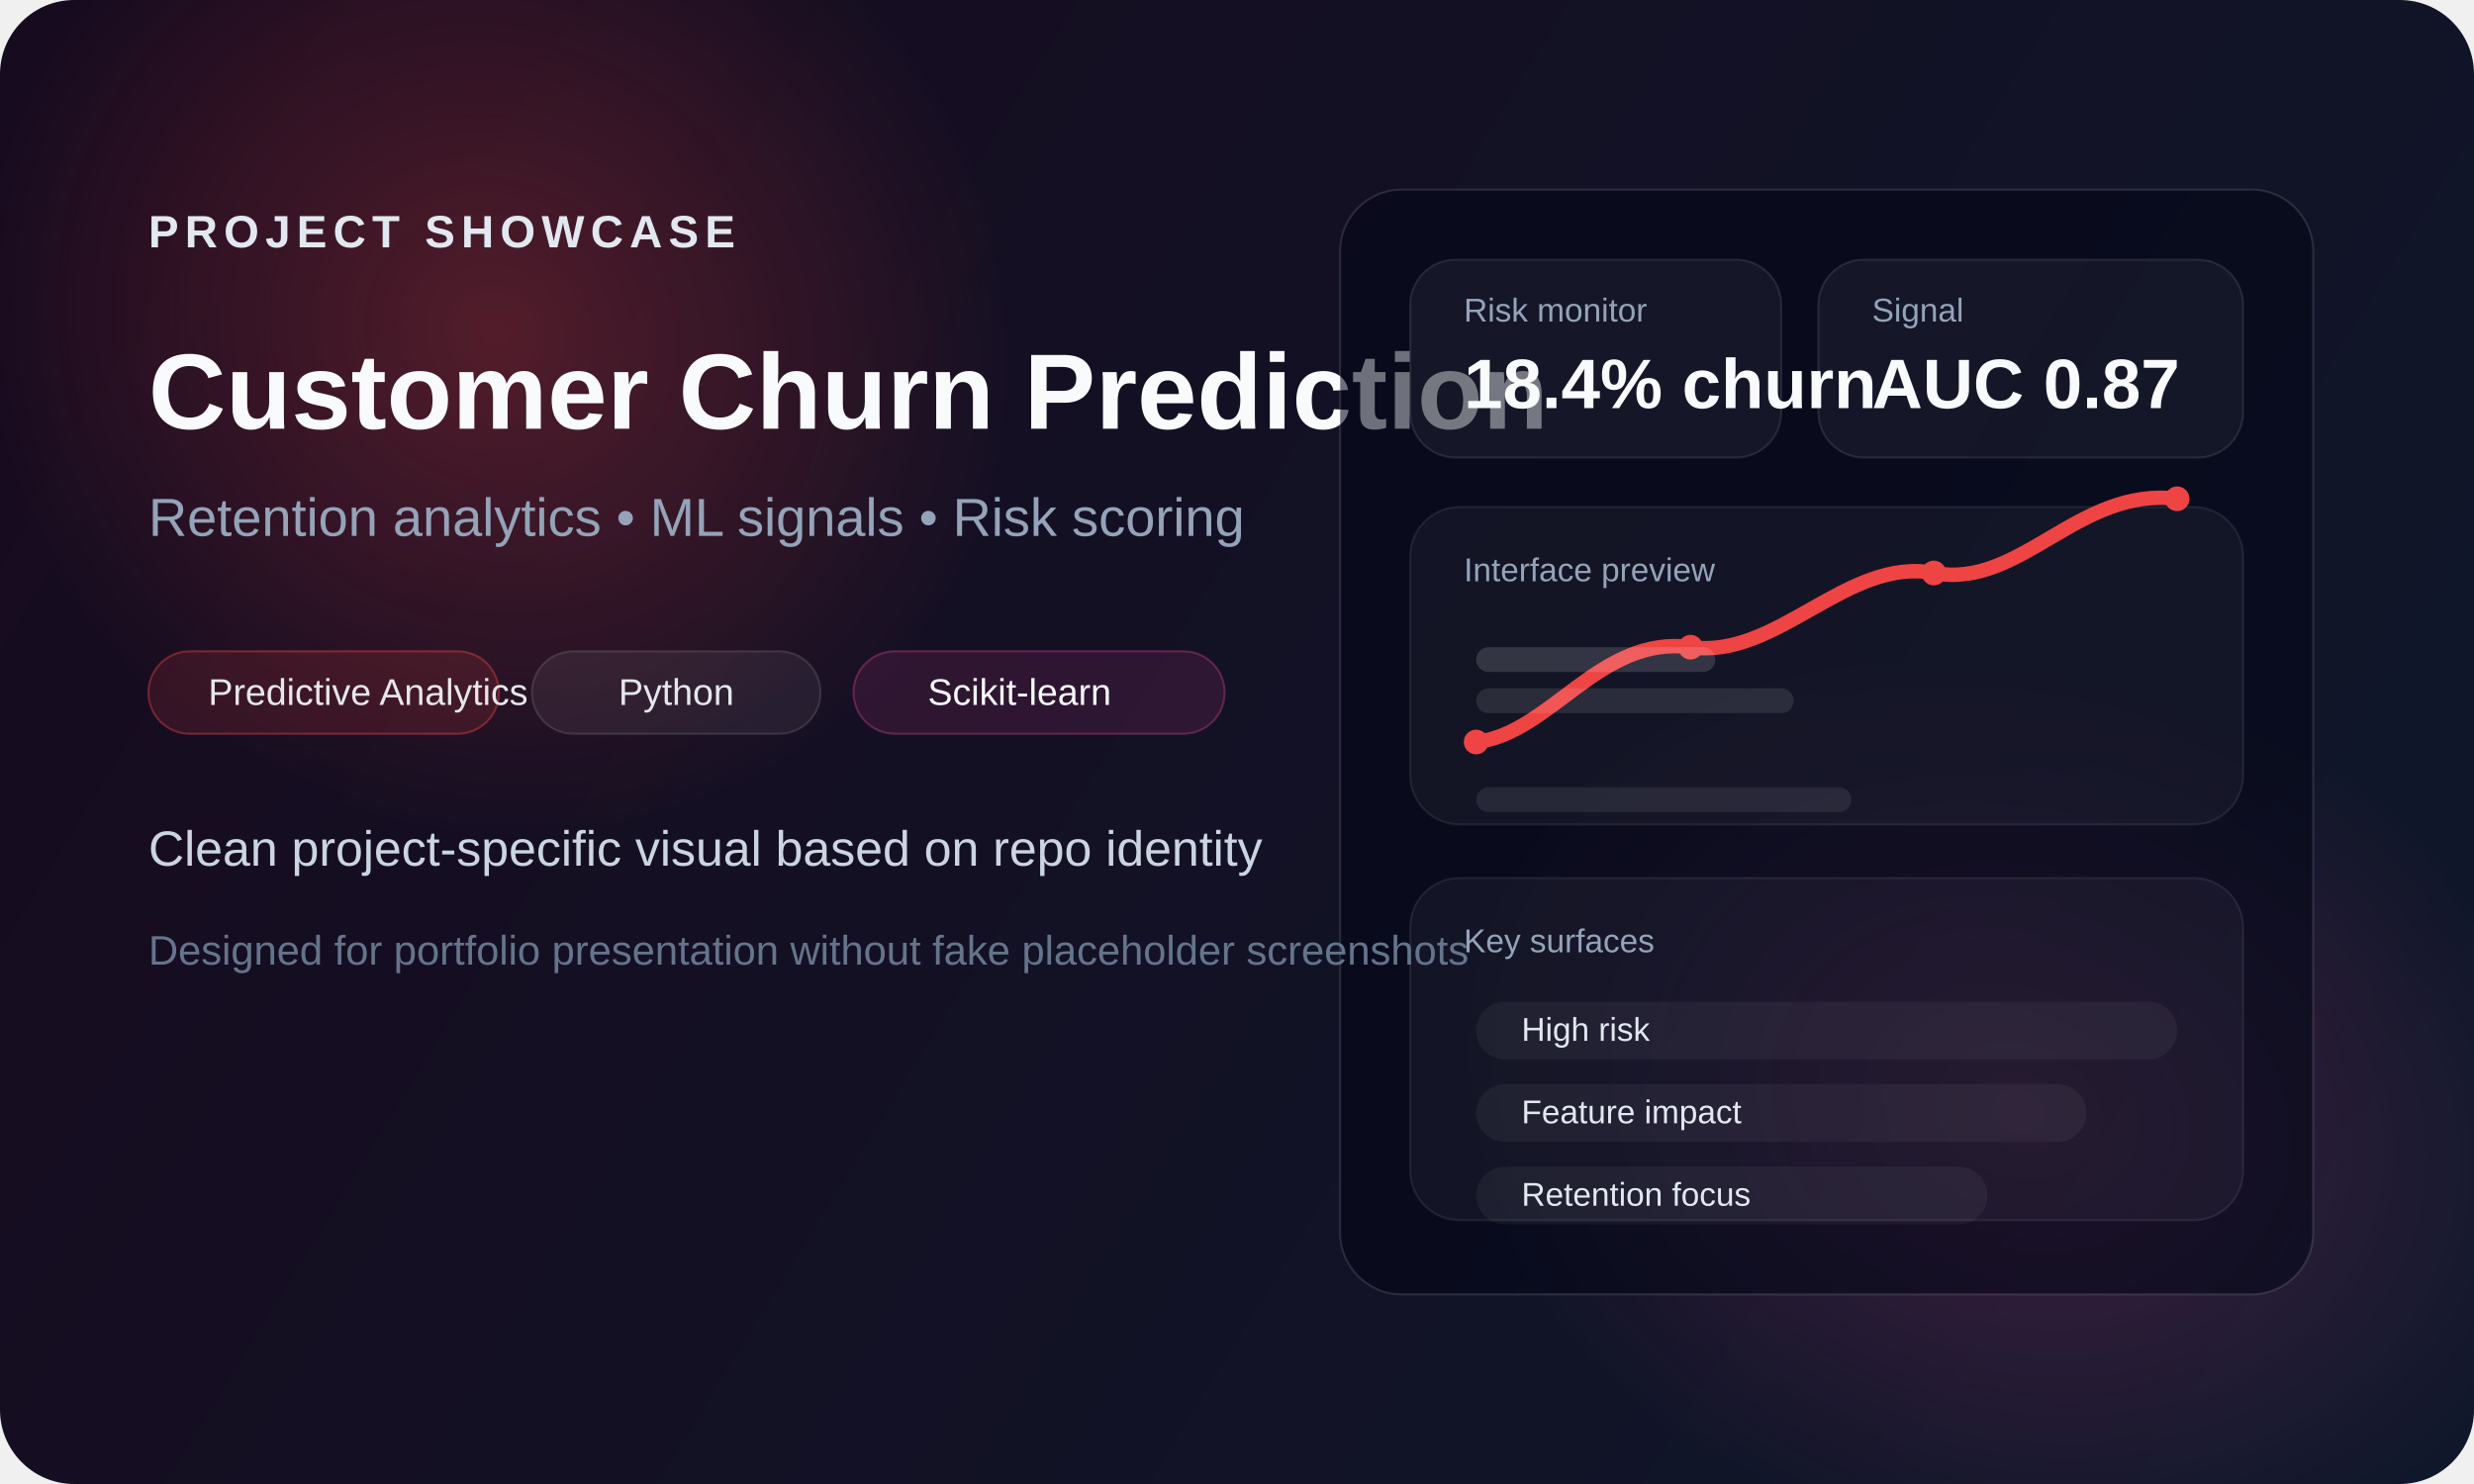
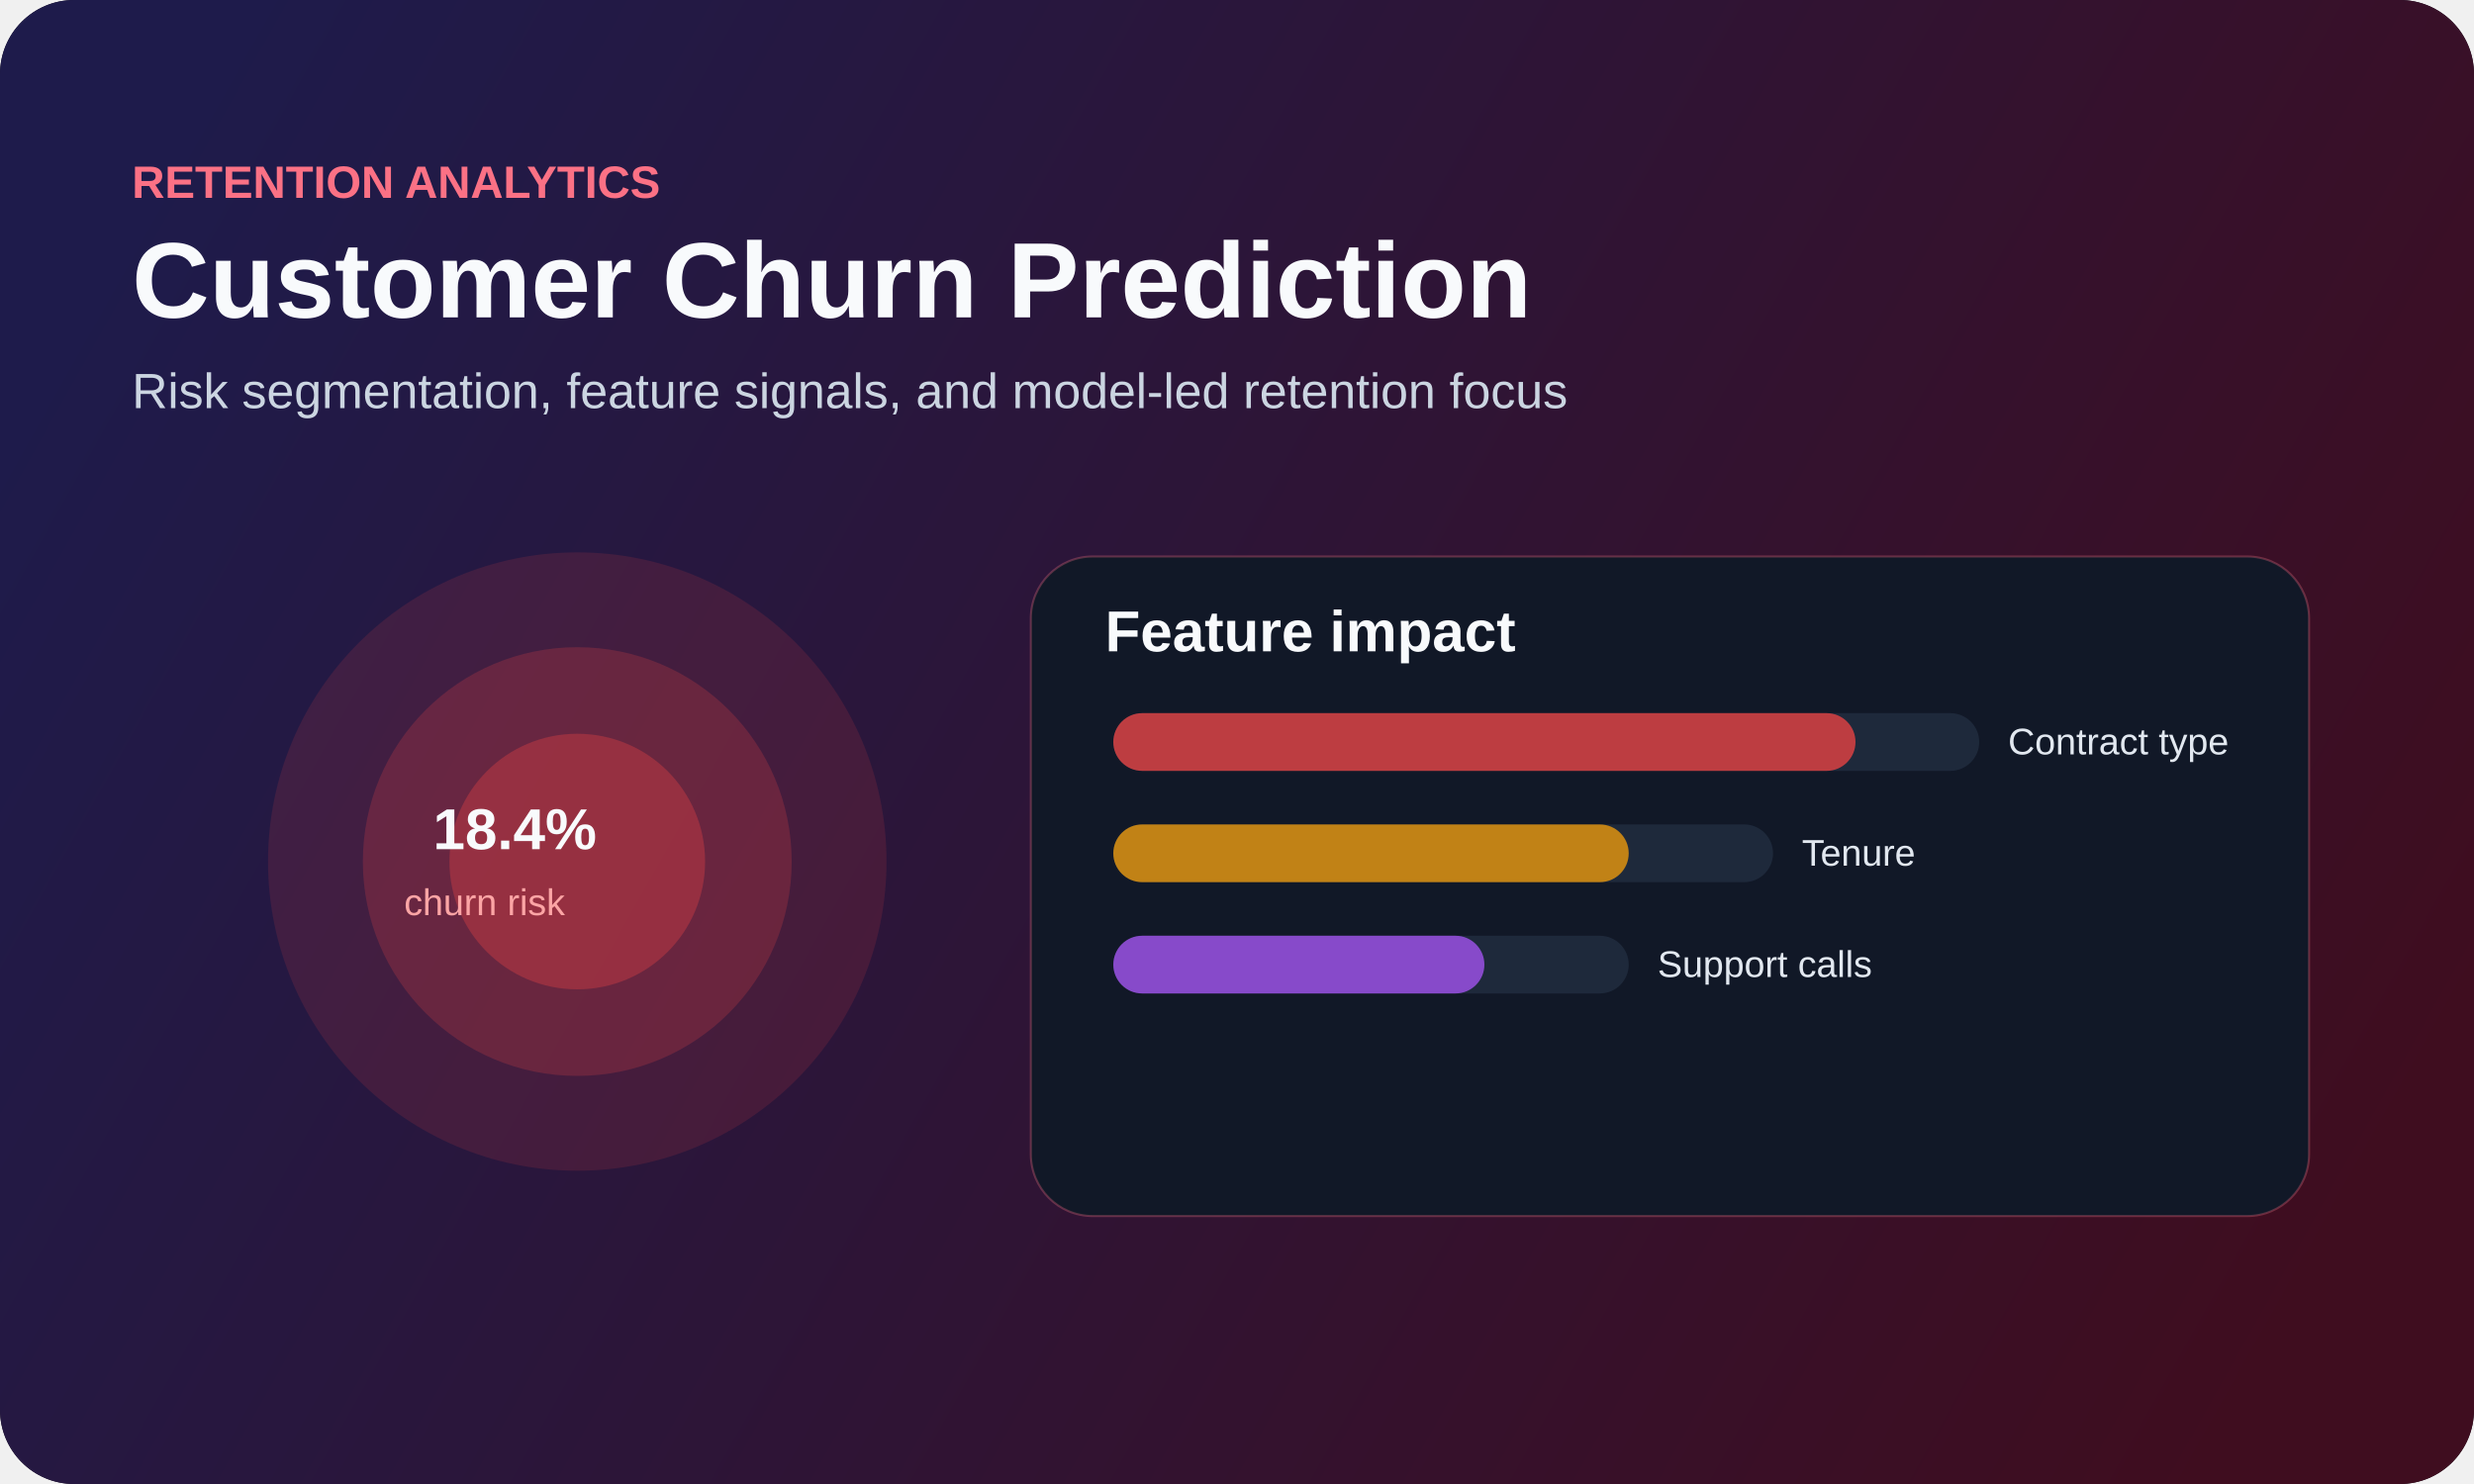
<svg xmlns="http://www.w3.org/2000/svg" width="1200" height="720" viewBox="0 0 1200 720" fill="none">
+   <rect width="1200" height="720" rx="36" fill="#130B18" />
+   <rect width="1200" height="720" rx="36" fill="url(#g)" />
  <defs>
-     <linearGradient id="bg" x1="80" y1="40" x2="1120" y2="680" gradientUnits="userSpaceOnUse">
-       <stop stop-color="#170b1f" />
-       <stop offset="1" stop-color="#0f172a" />
+     <linearGradient id="g" x1="80" y1="70" x2="1110" y2="650" gradientUnits="userSpaceOnUse">
+       <stop stop-color="#1E1B4B" />
+       <stop offset="1" stop-color="#3F0D1F" />
    </linearGradient>
-     <radialGradient id="glowA" cx="0" cy="0" r="1" gradientUnits="userSpaceOnUse" gradientTransform="translate(240 160) rotate(32) scale(260 240)">
-       <stop stop-color="#ef4444" stop-opacity="0.28" />
-       <stop offset="1" stop-color="#ef4444" stop-opacity="0" />
-     </radialGradient>
-     <radialGradient id="glowB" cx="0" cy="0" r="1" gradientUnits="userSpaceOnUse" gradientTransform="translate(980 540) rotate(18) scale(280 220)">
-       <stop stop-color="#ec4899" stop-opacity="0.22" />
-       <stop offset="1" stop-color="#ec4899" stop-opacity="0" />
-     </radialGradient>
  </defs>
-   <rect width="1200" height="720" rx="36" fill="url(#bg)" />
-   <rect width="1200" height="720" rx="36" fill="url(#glowA)" />
-   <rect width="1200" height="720" rx="36" fill="url(#glowB)" />
-   <text x="72" y="120" fill="#E2E8F0" font-family="Arial, Helvetica, sans-serif" font-size="22" font-weight="700" letter-spacing="3">PROJECT SHOWCASE</text>
-   <text x="72" y="208" fill="#F8FAFC" font-family="Arial, Helvetica, sans-serif" font-size="52" font-weight="700">Customer Churn Prediction</text>
-   <text x="72" y="260" fill="#94A3B8" font-family="Arial, Helvetica, sans-serif" font-size="26">Retention analytics • ML signals • Risk scoring</text>
-   <rect x="72" y="316" width="170" height="40" rx="20" fill="#ef4444" fill-opacity="0.14" stroke="#ef4444" stroke-opacity="0.4" />
-   <text x="101" y="342" fill="#E5E7EB" font-family="Arial, Helvetica, sans-serif" font-size="18">Predictive Analytics</text>
-   <rect x="258" y="316" width="140" height="40" rx="20" fill="#FFFFFF" fill-opacity="0.06" stroke="#FFFFFF" stroke-opacity="0.12" />
-   <text x="300" y="342" fill="#E5E7EB" font-family="Arial, Helvetica, sans-serif" font-size="18">Python</text>
-   <rect x="414" y="316" width="180" height="40" rx="20" fill="#ec4899" fill-opacity="0.12" stroke="#ec4899" stroke-opacity="0.32" />
-   <text x="450" y="342" fill="#F8FAFC" font-family="Arial, Helvetica, sans-serif" font-size="18">Scikit-learn</text>
-   <rect x="650" y="92" width="472" height="536" rx="30" fill="#020617" fill-opacity="0.56" stroke="#FFFFFF" stroke-opacity="0.12" />
-   <rect x="684" y="126" width="180" height="96" rx="22" fill="#FFFFFF" fill-opacity="0.05" stroke="#FFFFFF" stroke-opacity="0.10" />
-   <rect x="882" y="126" width="206" height="96" rx="22" fill="#FFFFFF" fill-opacity="0.05" stroke="#FFFFFF" stroke-opacity="0.10" />
-   <text x="710" y="156" fill="#94A3B8" font-family="Arial, Helvetica, sans-serif" font-size="16">Risk monitor</text>
-   <text x="710" y="198" fill="#F8FAFC" font-family="Arial, Helvetica, sans-serif" font-size="34" font-weight="700">18.4% churn</text>
-   <text x="908" y="156" fill="#94A3B8" font-family="Arial, Helvetica, sans-serif" font-size="16">Signal</text>
-   <text x="908" y="198" fill="#F8FAFC" font-family="Arial, Helvetica, sans-serif" font-size="34" font-weight="700">AUC 0.87</text>
-   <rect x="684" y="246" width="404" height="154" rx="24" fill="#FFFFFF" fill-opacity="0.04" stroke="#FFFFFF" stroke-opacity="0.08" />
-   <text x="710" y="282" fill="#94A3B8" font-family="Arial, Helvetica, sans-serif" font-size="16">Interface preview</text>
-   <path d="M716 360C752 356 776 308 820 314C862 320 896 270 938 278C980 286 1008 236 1056 242" stroke="#ef4444" stroke-width="7" stroke-linecap="round" stroke-linejoin="round" />
-   <circle cx="716" cy="360" r="6" fill="#ef4444" />
-   <circle cx="820" cy="314" r="6" fill="#ef4444" />
-   <circle cx="938" cy="278" r="6" fill="#ef4444" />
-   <circle cx="1056" cy="242" r="6" fill="#ef4444" />
-   <rect x="716" y="314" width="116" height="12" rx="6" fill="#FFFFFF" fill-opacity="0.14" />
-   <rect x="716" y="334" width="154" height="12" rx="6" fill="#FFFFFF" fill-opacity="0.10" />
-   <rect x="716" y="382" width="182" height="12" rx="6" fill="#FFFFFF" fill-opacity="0.08" />
-   <rect x="684" y="426" width="404" height="166" rx="24" fill="#FFFFFF" fill-opacity="0.04" stroke="#FFFFFF" stroke-opacity="0.08" />
-   <text x="710" y="462" fill="#94A3B8" font-family="Arial, Helvetica, sans-serif" font-size="16">Key surfaces</text>
-   <rect x="716" y="486" width="340" height="28" rx="14" fill="#FFFFFF" fill-opacity="0.05" />
-   <rect x="716" y="526" width="296" height="28" rx="14" fill="#FFFFFF" fill-opacity="0.05" />
-   <rect x="716" y="566" width="248" height="28" rx="14" fill="#FFFFFF" fill-opacity="0.05" />
-   <text x="738" y="505" fill="#E2E8F0" font-family="Arial, Helvetica, sans-serif" font-size="16">High risk</text>
-   <text x="738" y="545" fill="#E2E8F0" font-family="Arial, Helvetica, sans-serif" font-size="16">Feature impact</text>
-   <text x="738" y="585" fill="#E2E8F0" font-family="Arial, Helvetica, sans-serif" font-size="16">Retention focus</text>
-   <text x="72" y="420" fill="#CBD5E1" font-family="Arial, Helvetica, sans-serif" font-size="24">Clean project-specific visual based on repo identity</text>
-   <text x="72" y="468" fill="#64748B" font-family="Arial, Helvetica, sans-serif" font-size="20">Designed for portfolio presentation without fake placeholder screenshots</text>
+   <text x="64" y="96" fill="#FB7185" font-family="Arial" font-size="22" font-weight="700">RETENTION ANALYTICS</text>
+   <text x="64" y="154" fill="#F8FAFC" font-family="Arial" font-size="52" font-weight="700">Customer Churn Prediction</text>
+   <text x="64" y="198" fill="#CBD5E1" font-family="Arial" font-size="24">Risk segmentation, feature signals, and model-led retention focus</text>
+   <circle cx="280" cy="418" r="150" fill="#EF4444" fill-opacity="0.14" />
+   <circle cx="280" cy="418" r="104" fill="#EF4444" fill-opacity="0.22" />
+   <circle cx="280" cy="418" r="62" fill="#EF4444" fill-opacity="0.34" />
+   <text x="210" y="412" fill="#F8FAFC" font-family="Arial" font-size="28" font-weight="700">18.4%</text>
+   <text x="196" y="444" fill="#FCA5A5" font-family="Arial" font-size="18">churn risk</text>
+   <rect x="500" y="270" width="620" height="320" rx="30" fill="#111827" stroke="#FB7185" stroke-opacity="0.3" />
+   <text x="536" y="316" fill="#F8FAFC" font-family="Arial" font-size="28" font-weight="700">Feature impact</text>
+   <rect x="540" y="346" width="420" height="28" rx="14" fill="#1E293B" />
+   <rect x="540" y="400" width="320" height="28" rx="14" fill="#1E293B" />
+   <rect x="540" y="454" width="250" height="28" rx="14" fill="#1E293B" />
+   <rect x="540" y="346" width="360" height="28" rx="14" fill="#EF4444" fill-opacity="0.76" />
+   <rect x="540" y="400" width="250" height="28" rx="14" fill="#F59E0B" fill-opacity="0.76" />
+   <rect x="540" y="454" width="180" height="28" rx="14" fill="#A855F7" fill-opacity="0.76" />
+   <text x="974" y="366" fill="#E2E8F0" font-family="Arial" font-size="18">Contract type</text>
+   <text x="874" y="420" fill="#E2E8F0" font-family="Arial" font-size="18">Tenure</text>
+   <text x="804" y="474" fill="#E2E8F0" font-family="Arial" font-size="18">Support calls</text>
</svg>
